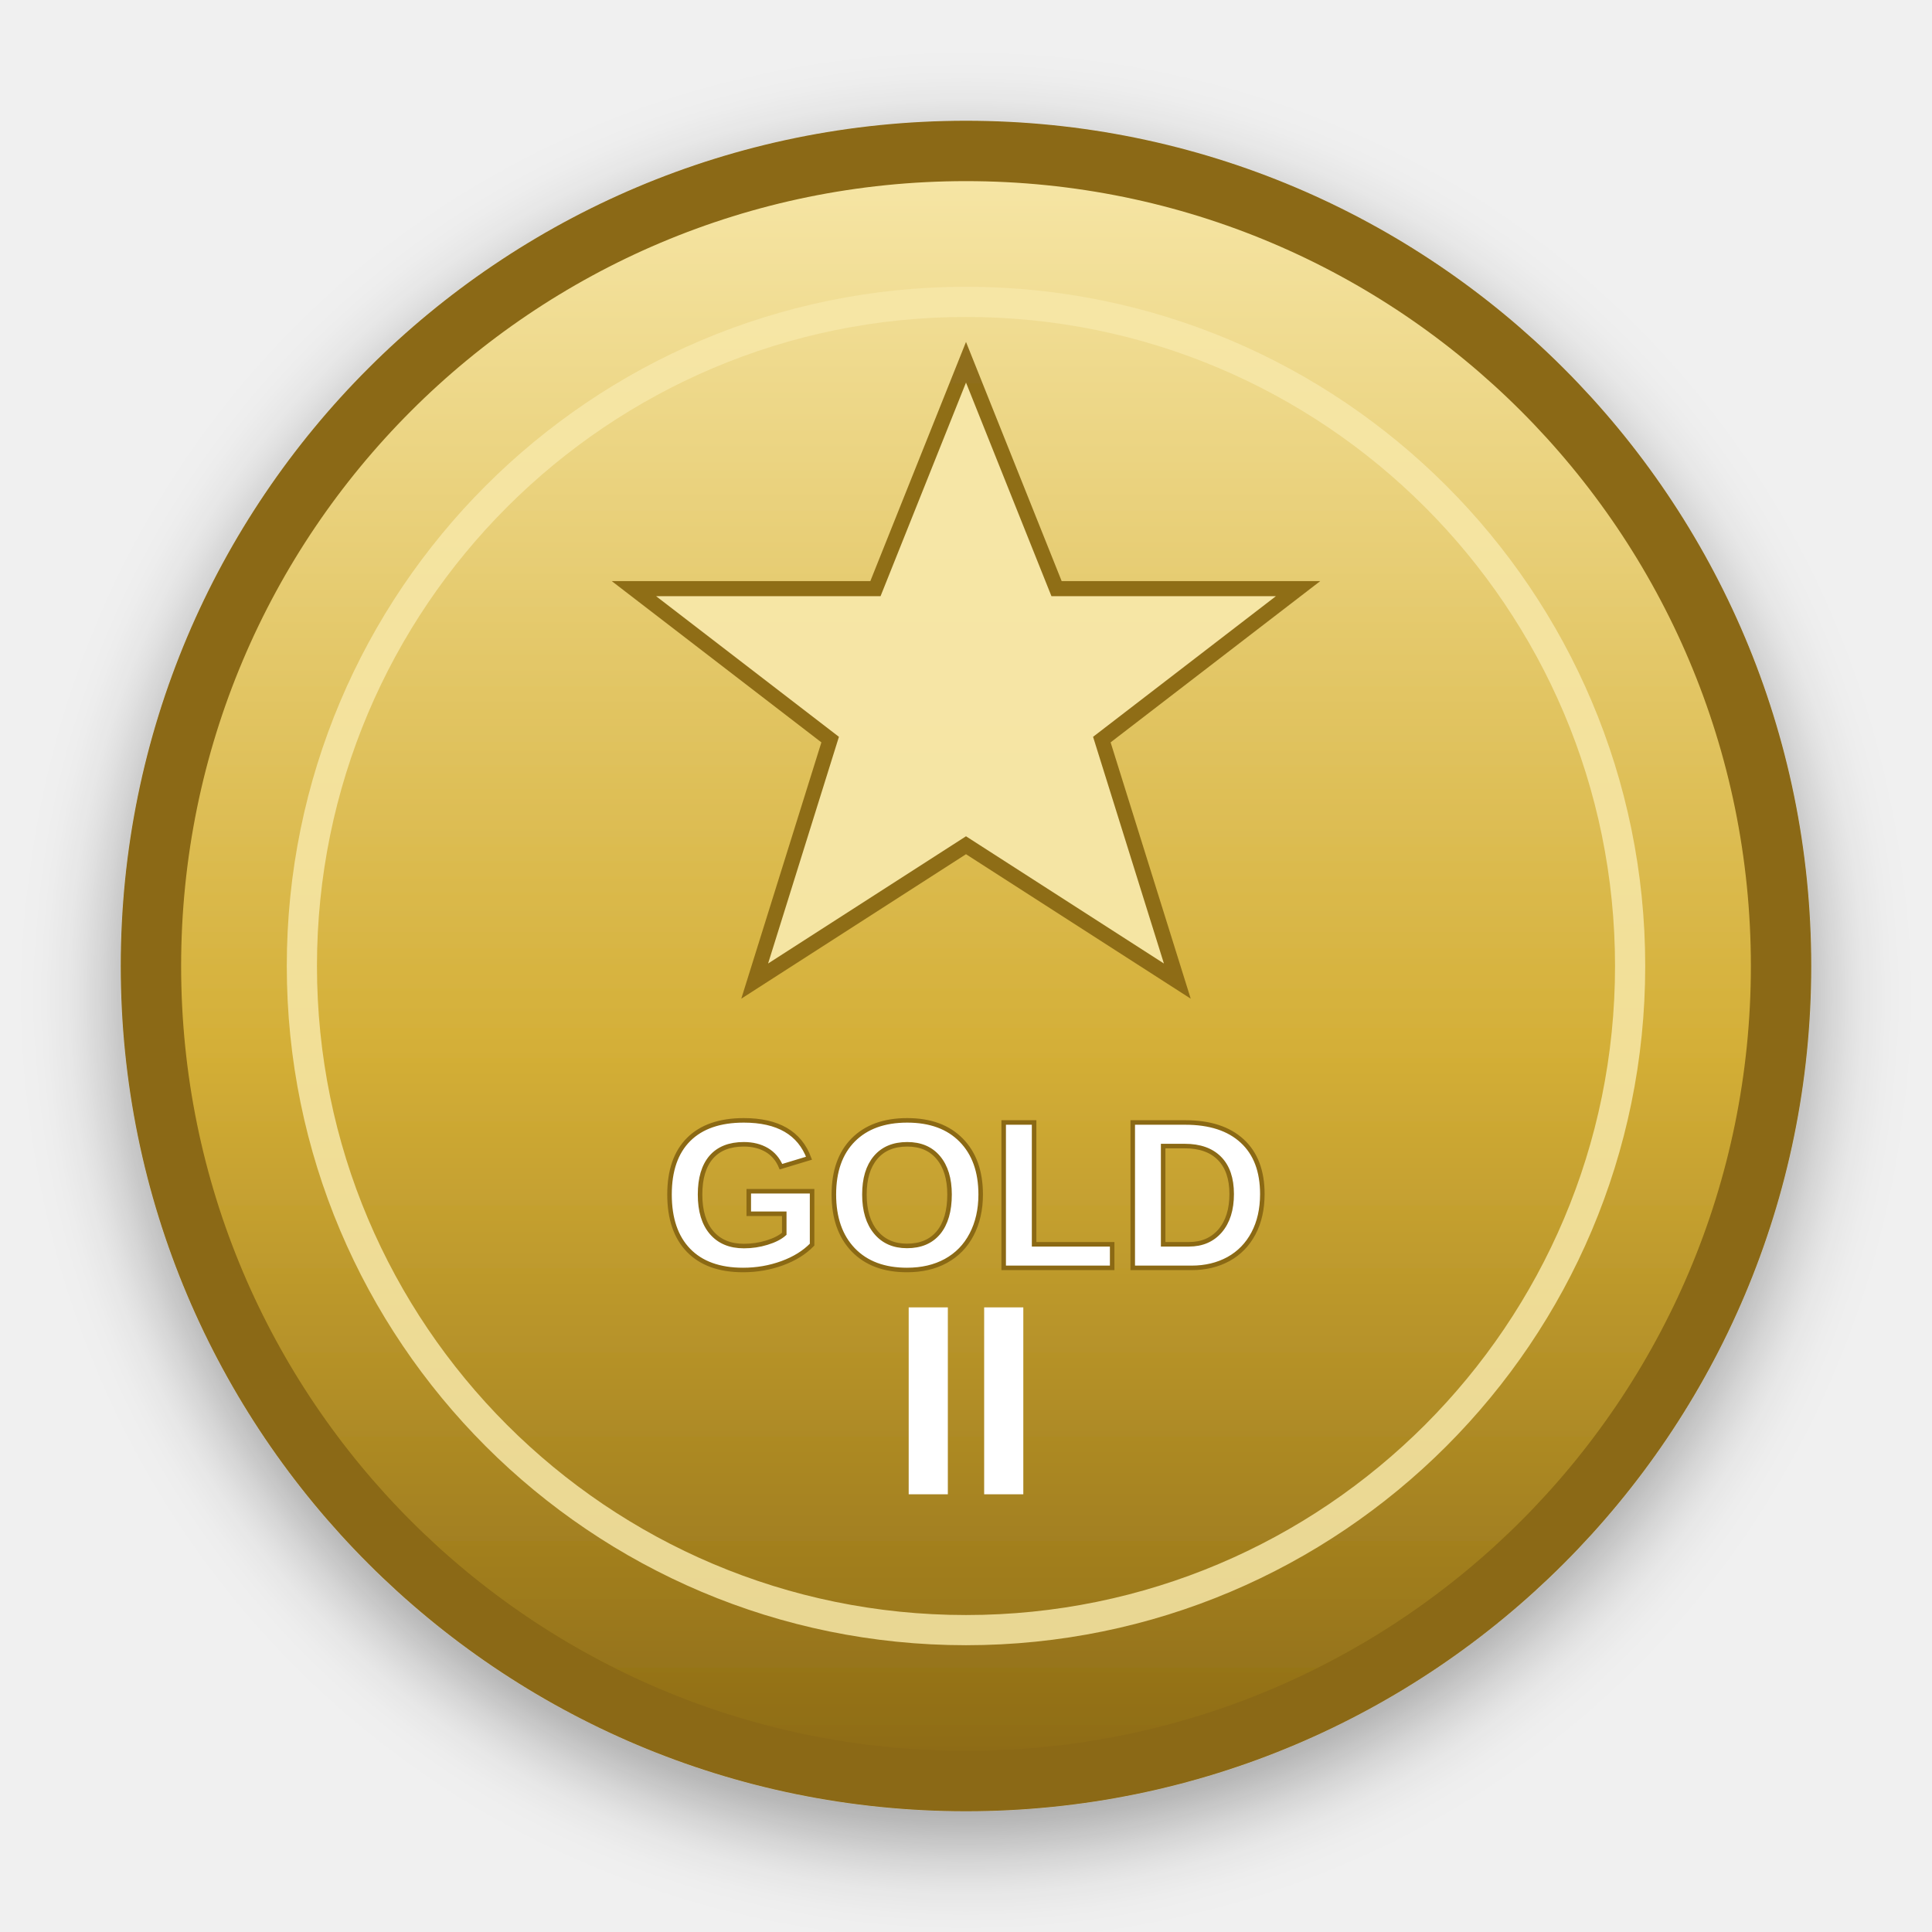
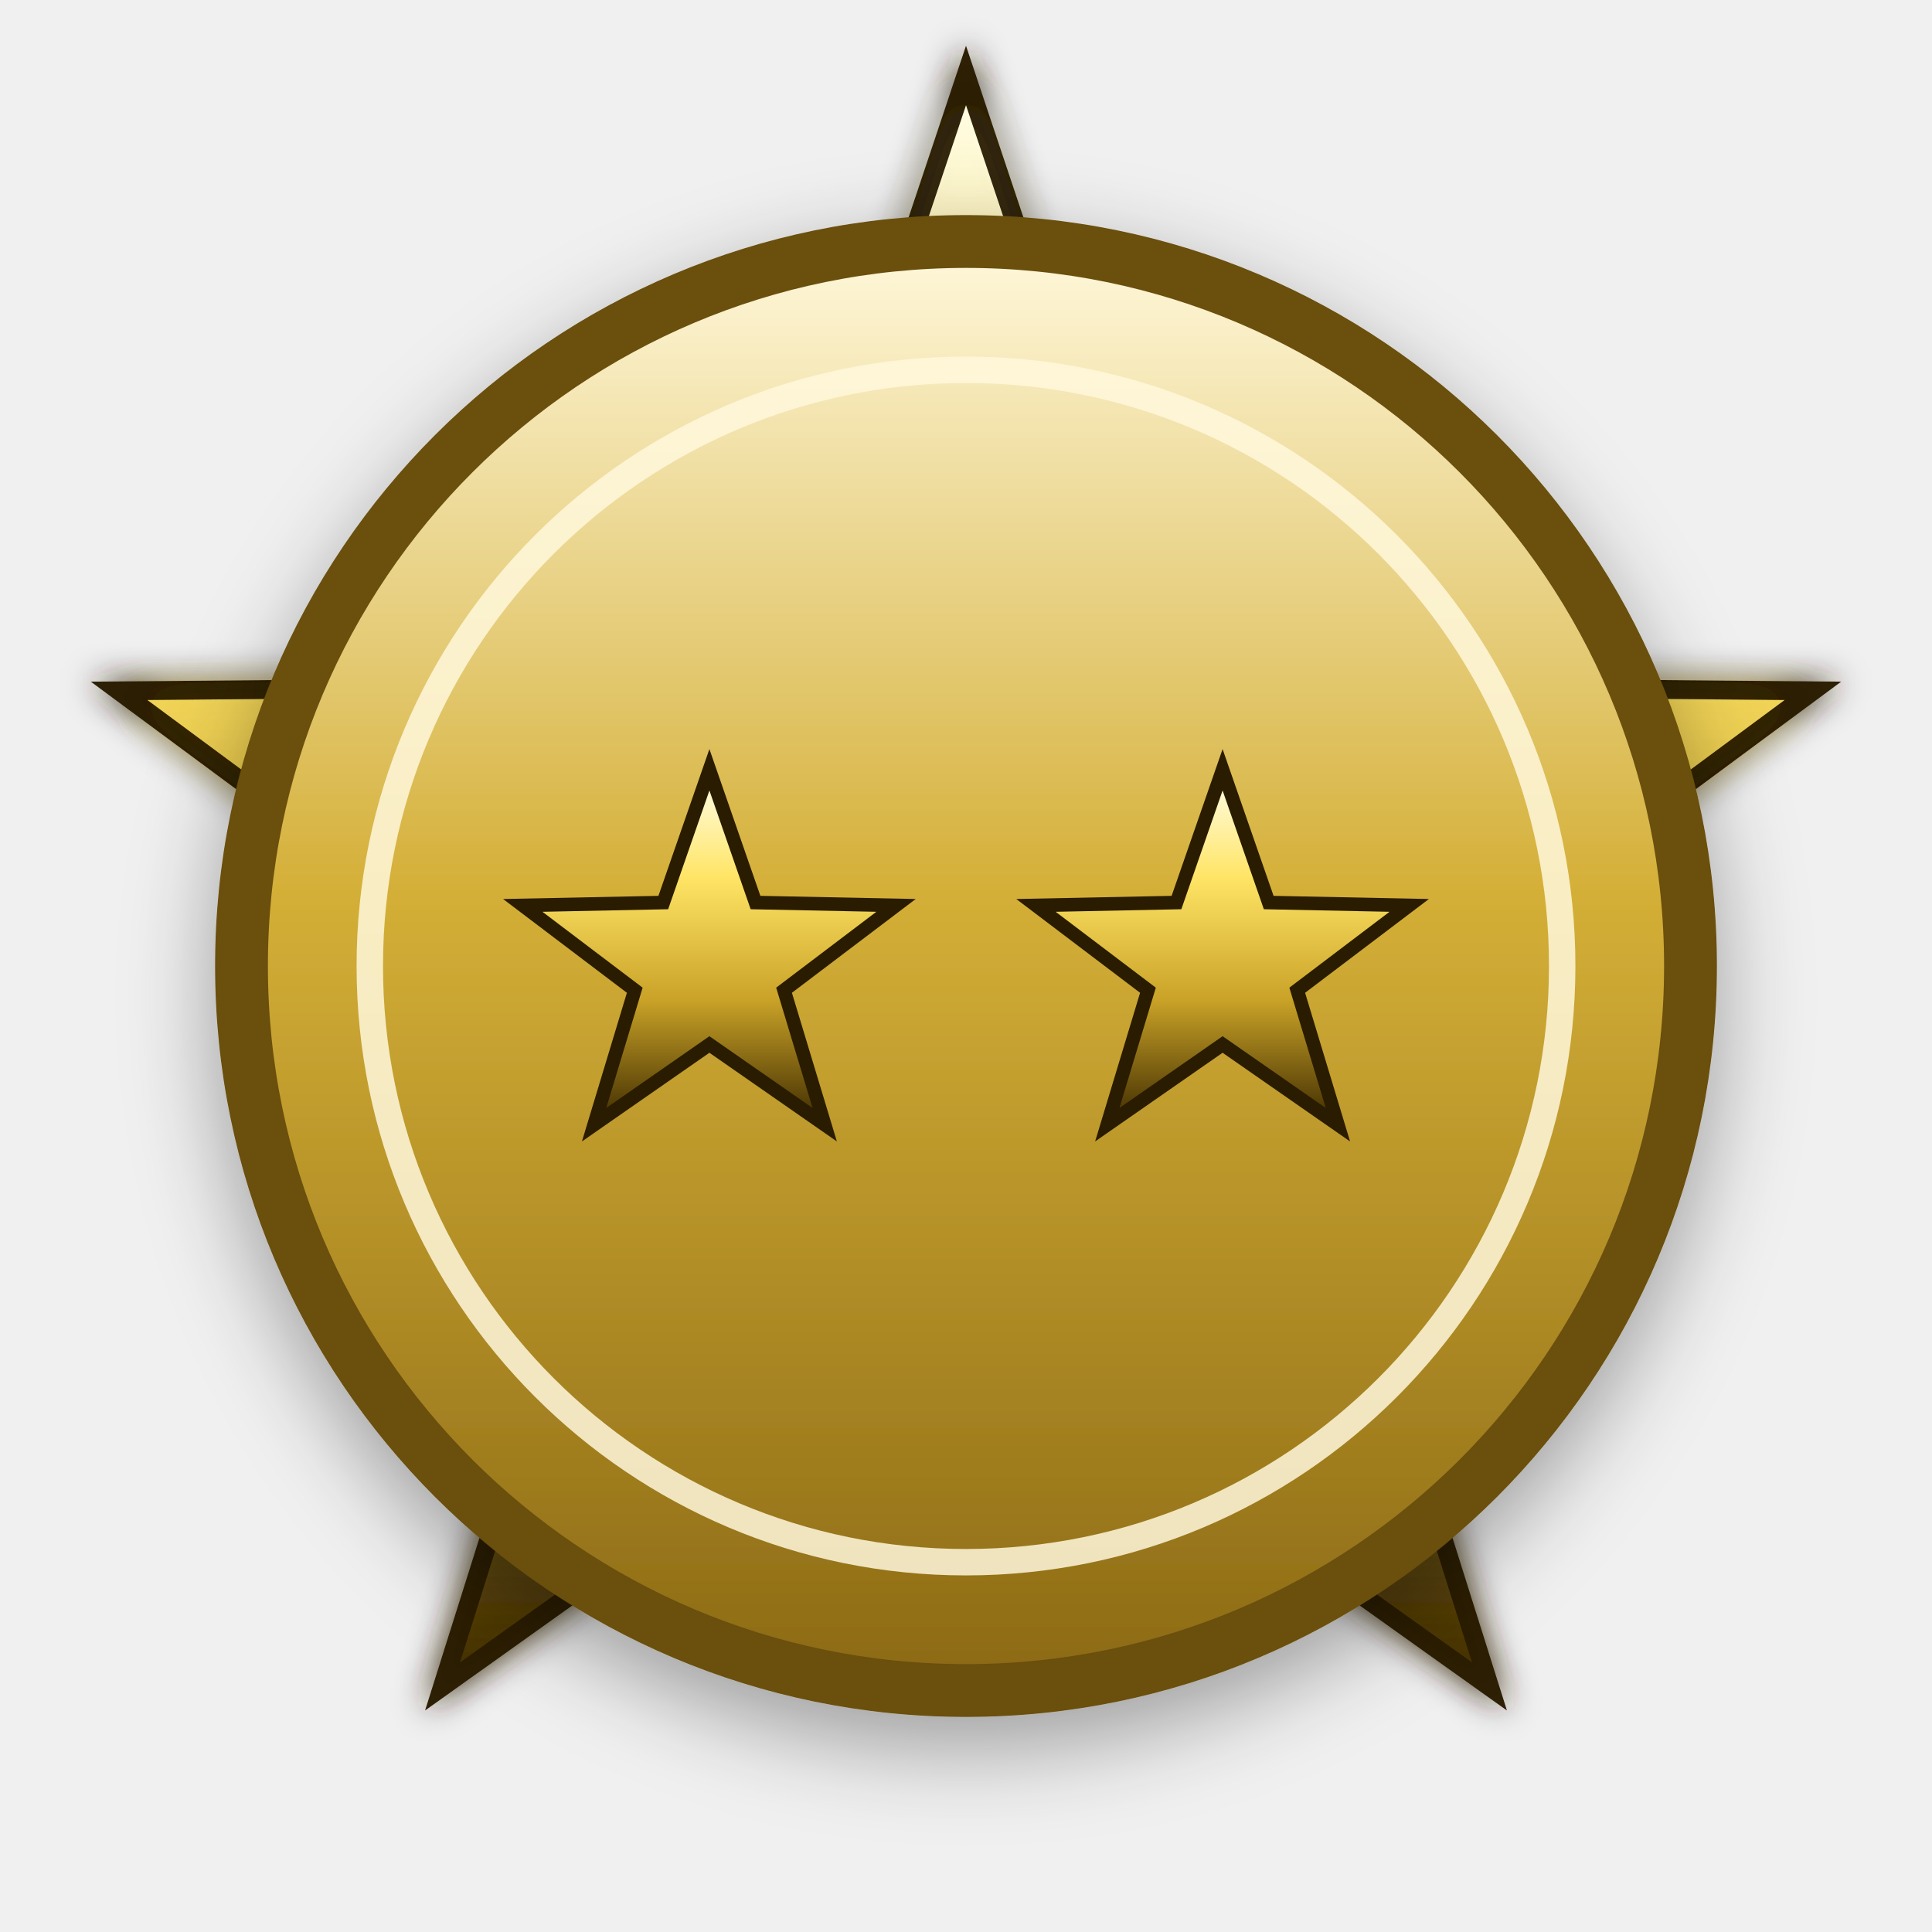
<svg xmlns="http://www.w3.org/2000/svg" width="256" height="256" viewBox="0 0 256 256" role="img" aria-label="GOLD II badge">
  <defs>
    <linearGradient id="g" x1="0" y1="0" x2="0" y2="1">
-       <stop offset="0%" stop-color="#F7E7A8" />
-       <stop offset="55%" stop-color="#D4AF37" />
+       <stop offset="0%" stop-color="#FFF8DC" />
+       <stop offset="45%" stop-color="#D4AF37" />
      <stop offset="100%" stop-color="#8B6914" />
    </linearGradient>
-     <filter id="shadow" x="-20%" y="-20%" width="140%" height="140%">
+     <linearGradient id="starMetal" x1="0" y1="0" x2="0" y2="1">
+       <stop offset="0%" stop-color="#FFFFF0" />
+       <stop offset="30%" stop-color="#FFE566" />
+       <stop offset="65%" stop-color="#C9A227" />
+       <stop offset="100%" stop-color="#3D2A00" />
+     </linearGradient>
+     <filter id="starGlow" x="-30%" y="-30%" width="160%" height="160%">
+       <feGaussianBlur stdDeviation="2.2" result="b" />
+       <feMerge>
+         <feMergeNode in="b" />
+         <feMergeNode in="SourceGraphic" />
+       </feMerge>
+     </filter>
+     <linearGradient id="innerStarMetal" x1="0" y1="0" x2="0" y2="1">
+       <stop offset="0%" stop-color="#FFFFF0" />
+       <stop offset="30%" stop-color="#FFE566" />
+       <stop offset="65%" stop-color="#C9A227" />
+       <stop offset="100%" stop-color="#3D2A00" />
+     </linearGradient>
+     <filter id="shadow" x="-40%" y="-40%" width="180%" height="180%">
      <feDropShadow dx="0" dy="4" stdDeviation="6" flood-opacity="0.35" />
    </filter>
  </defs>
  <rect width="256" height="256" fill="none" />
+   <g filter="url(#starGlow)">
+     <g>
+       <animateTransform attributeName="transform" type="rotate" values="0 128 128;360 128 128" dur="10s" repeatCount="indefinite" />
+       <polygon points="128.00,10.00 155.04,90.79 240.22,91.54 171.75,142.21 197.36,223.46 128.00,174.00 58.64,223.46 84.25,142.21 15.78,91.54 100.96,90.79" fill="url(#starMetal)" stroke="#2A1C00" stroke-width="2.5" opacity="0.98" />
+     </g>
+   </g>
  <g filter="url(#shadow)">
-     <circle cx="128" cy="128" r="108" fill="url(#g)" stroke="#8B6914" stroke-width="8" />
-     <circle cx="128" cy="128" r="88" fill="none" stroke="#F7E7A8" stroke-width="4" opacity="0.85" />
-     <polygon points="128,48 140,78 172,78 146,98 156,130 128,112 100,130 110,98 84,78 116,78" fill="#F7E7A8" stroke="#8B6914" stroke-width="2" opacity="0.95" />
+     <circle cx="128" cy="128" r="96" fill="url(#g)" stroke="#6B5010" stroke-width="7" />
+     <circle cx="128" cy="128" r="79" fill="none" stroke="#FFF8DC" stroke-width="3.5" opacity="0.85" />
  </g>
-   <text x="128" y="168" text-anchor="middle" font-family="Segoe UI, Arial, sans-serif" font-size="28" font-weight="700" fill="#FFFFFF" stroke="#8B6914" stroke-width="0.6">GOLD</text>
-   <text x="128" y="198" text-anchor="middle" font-family="Segoe UI, Arial, sans-serif" font-size="36" font-weight="700" fill="#FFFFFF">II</text>
+   <g>
+     <polygon points="94.00,102.00 100.11,119.59 118.73,119.97 103.89,131.21 109.28,149.03 94.00,138.40 78.72,149.03 84.11,131.21 69.27,119.97 87.89,119.59" fill="url(#innerStarMetal)" stroke="#2A1C00" stroke-width="1.8" />
+     <polygon points="162.00,102.00 168.11,119.59 186.73,119.97 171.89,131.21 177.28,149.03 162.00,138.40 146.72,149.03 152.11,131.21 137.27,119.97 155.89,119.59" fill="url(#innerStarMetal)" stroke="#2A1C00" stroke-width="1.8" />
+   </g>
</svg>
